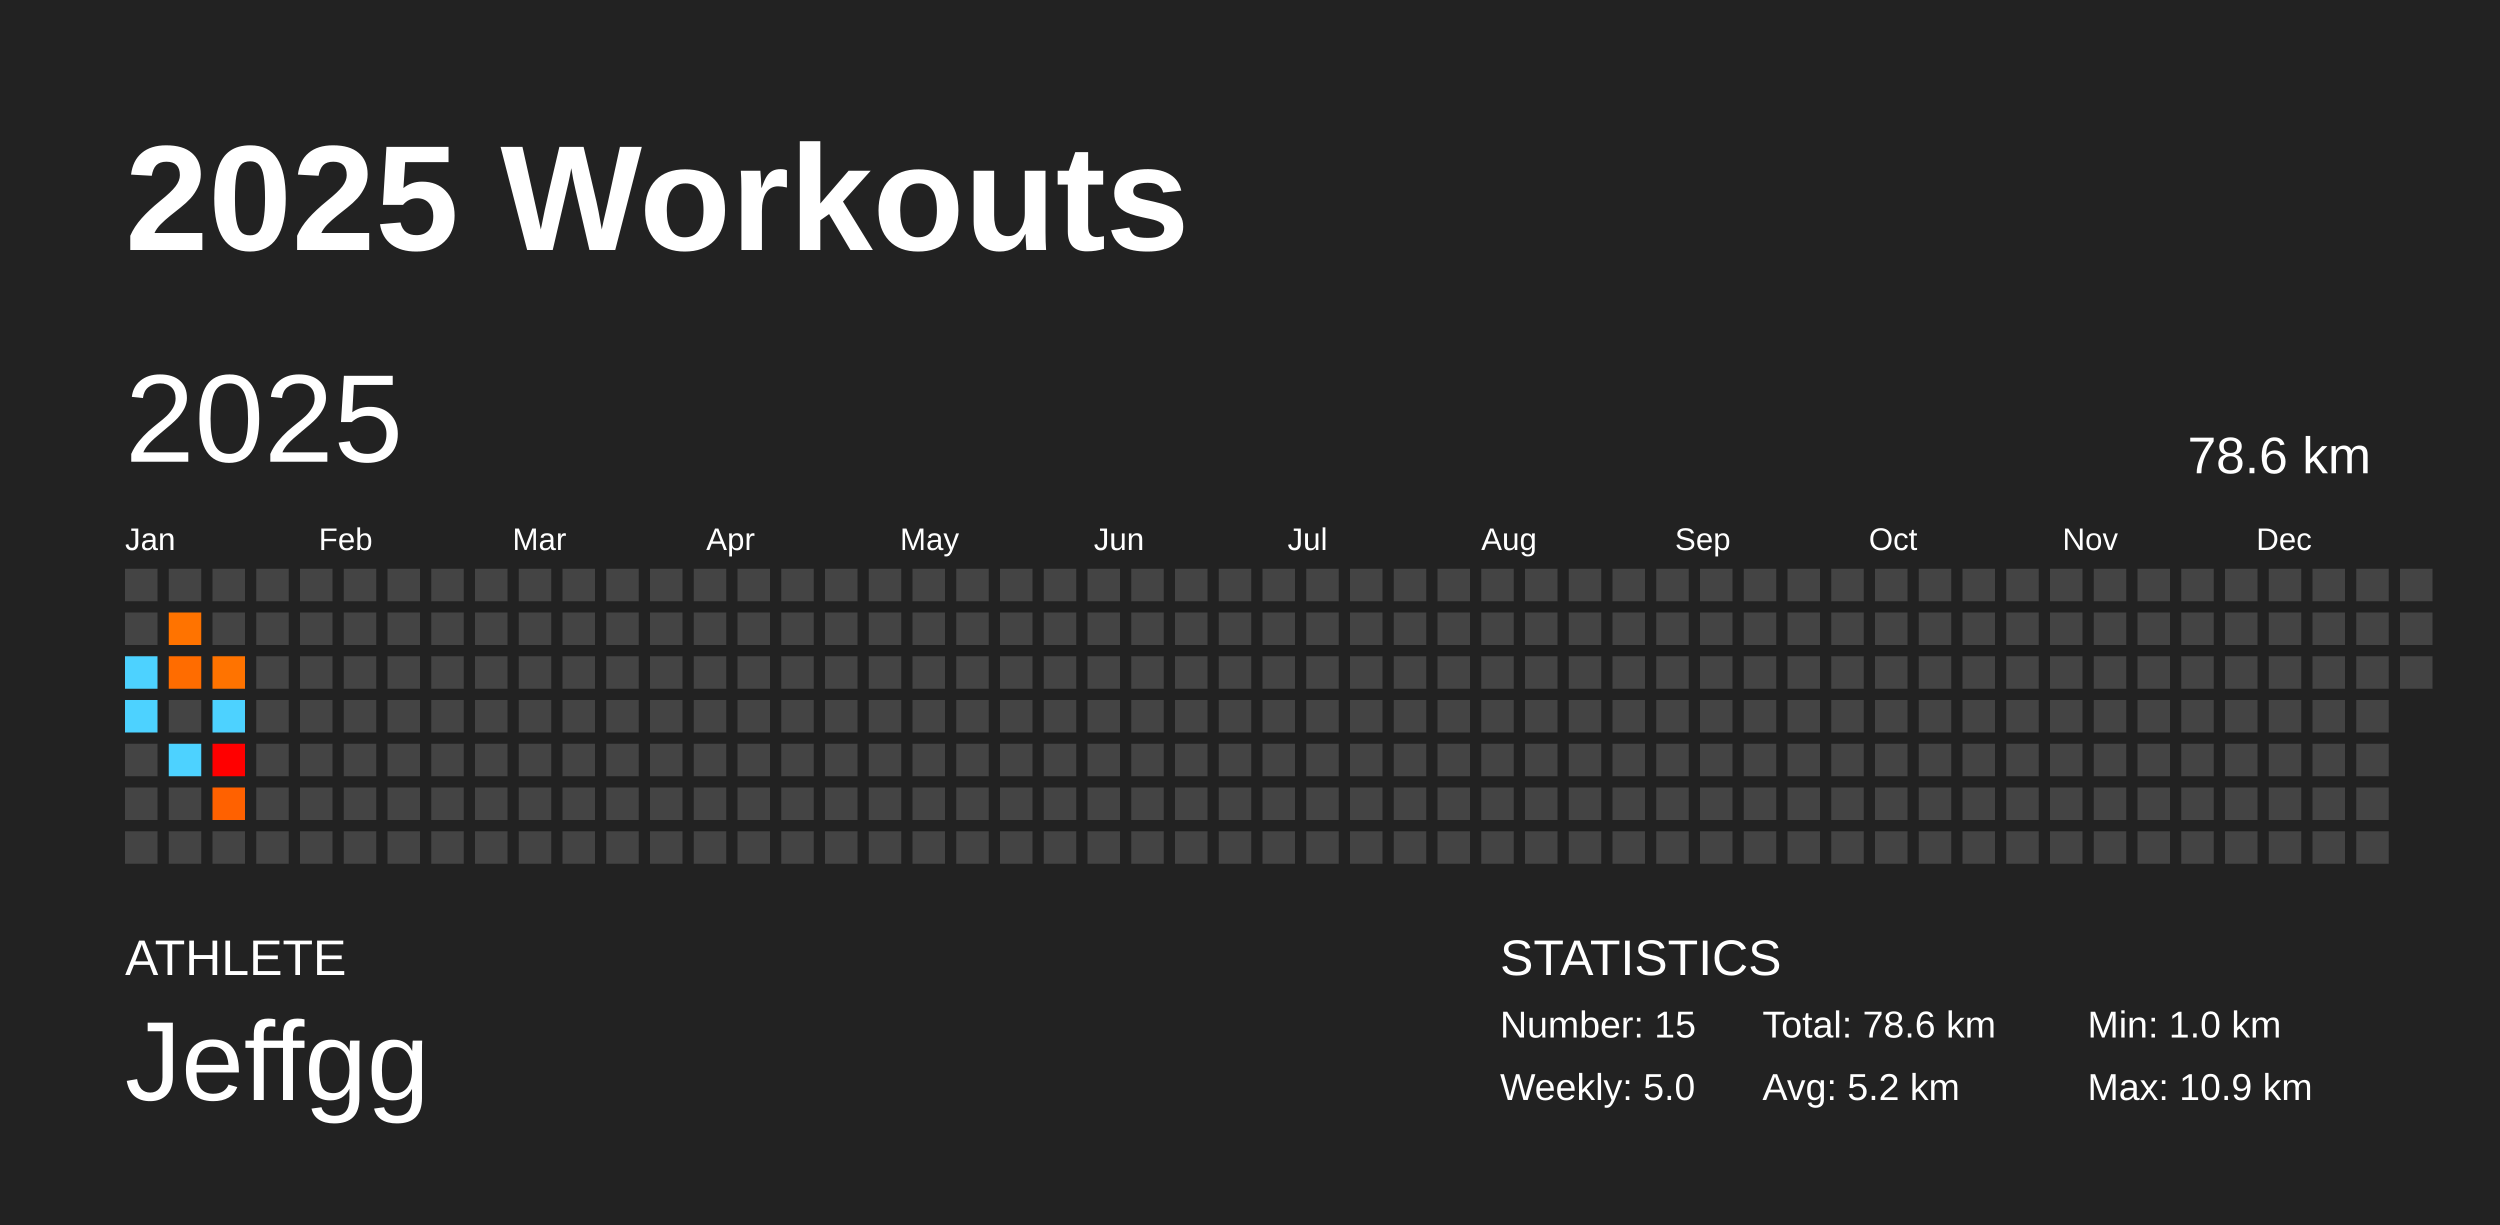
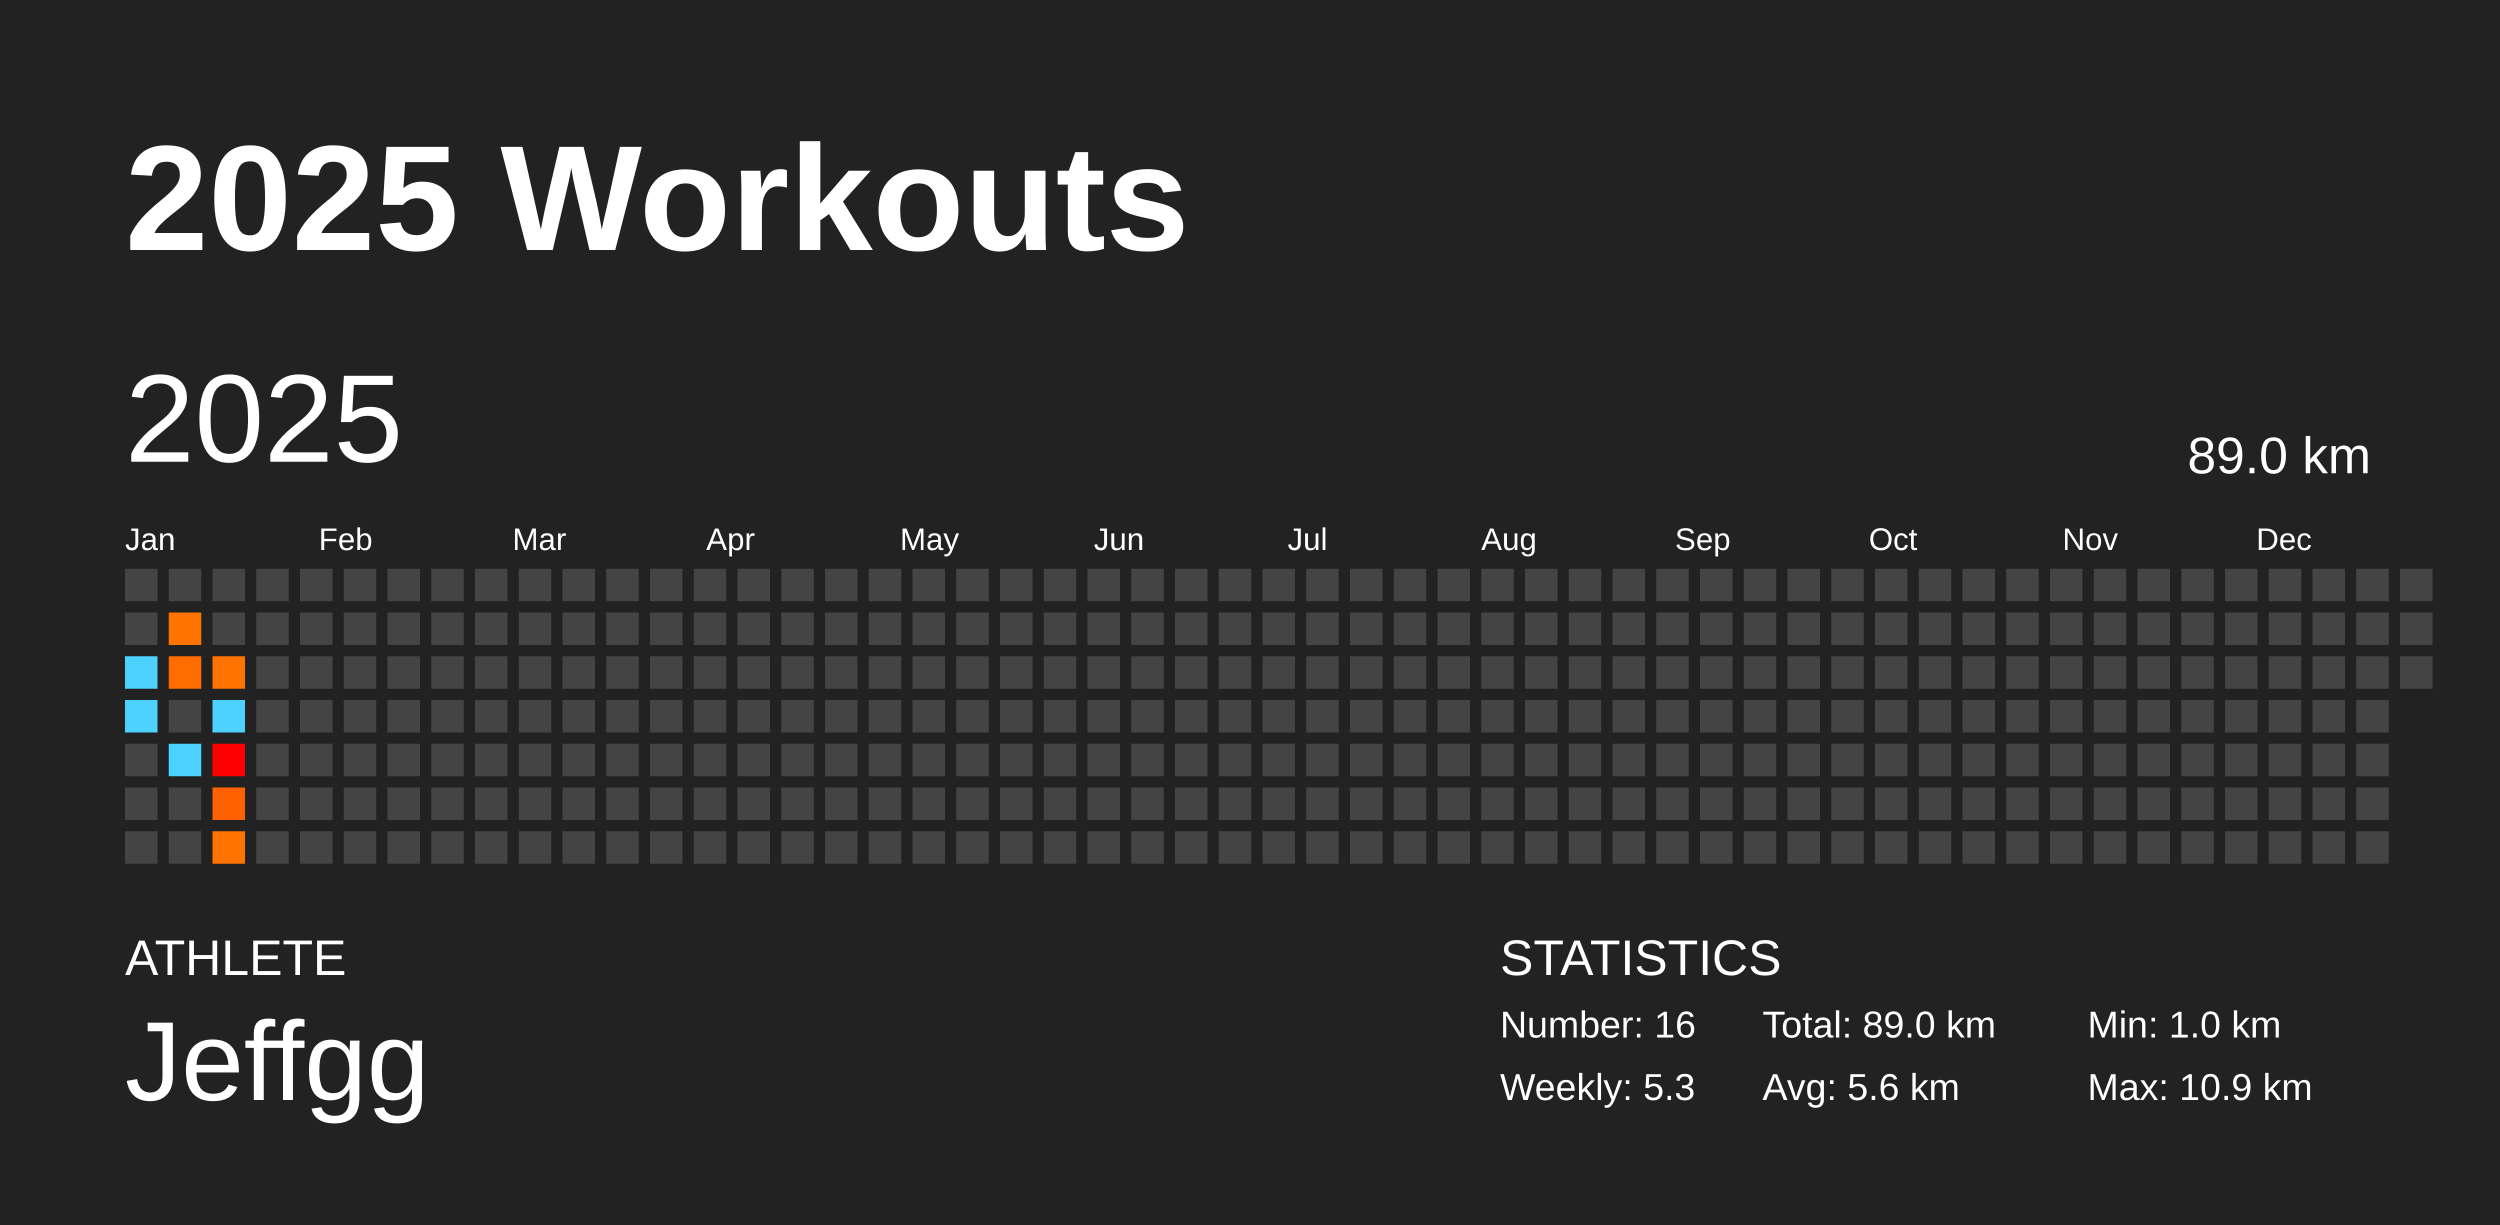
<svg xmlns="http://www.w3.org/2000/svg" baseProfile="full" height="98mm" version="1.1" viewBox="0,0,200,98" width="200mm">
  <defs />
  <rect fill="#222222" height="98" width="200" x="0" y="0" />
  <text fill="#FFFFFF" style="font-size:12px; font-family:Arial; font-weight:bold;" x="10" y="20">2025 Workouts</text>
  <text fill="#FFFFFF" style="font-size:4px; font-family:Arial" x="10" y="78">ATHLETE</text>
  <text fill="#FFFFFF" style="font-size:9px; font-family:Arial" x="10" y="88">Jeffgg</text>
  <text fill="#FFFFFF" style="font-size:4px; font-family:Arial" x="120" y="78">STATISTICS</text>
-   <text fill="#FFFFFF" style="font-size:3px; font-family:Arial" x="120" y="83">Number: 15</text>
-   <text fill="#FFFFFF" style="font-size:3px; font-family:Arial" x="120" y="88">Weekly: 5.0</text>
-   <text fill="#FFFFFF" style="font-size:3px; font-family:Arial" x="141" y="83">Total: 78.6 km</text>
-   <text fill="#FFFFFF" style="font-size:3px; font-family:Arial" x="141" y="88">Avg: 5.2 km</text>
+   <text fill="#FFFFFF" style="font-size:3px; font-family:Arial" x="120" y="83">Number: 16</text>
+   <text fill="#FFFFFF" style="font-size:3px; font-family:Arial" x="120" y="88">Weekly: 5.3</text>
+   <text fill="#FFFFFF" style="font-size:3px; font-family:Arial" x="141" y="83">Total: 89.0 km</text>
+   <text fill="#FFFFFF" style="font-size:3px; font-family:Arial" x="141" y="88">Avg: 5.6 km</text>
  <text fill="#FFFFFF" style="font-size:3px; font-family:Arial" x="167" y="83">Min: 1.0 km</text>
  <text fill="#FFFFFF" style="font-size:3px; font-family:Arial" x="167" y="88">Max: 10.9 km</text>
  <text dominant-baseline="hanging" fill="#FFFFFF" style="font-size:10.0px; font-family:Arial;" x="10" y="30">2025</text>
-   <text dominant-baseline="hanging" fill="#FFFFFF" style="font-size:4.125px; font-family:Arial;" x="175" y="35">78.6 km</text>
+   <text dominant-baseline="hanging" fill="#FFFFFF" style="font-size:4.125px; font-family:Arial;" x="175" y="35">89.0 km</text>
  <text fill="#FFFFFF" style="font-size:2.5px; font-family:Arial" x="10.0" y="44">Jan</text>
  <text fill="#FFFFFF" style="font-size:2.5px; font-family:Arial" x="25.5" y="44">Feb</text>
  <text fill="#FFFFFF" style="font-size:2.5px; font-family:Arial" x="41.0" y="44">Mar</text>
  <text fill="#FFFFFF" style="font-size:2.5px; font-family:Arial" x="56.5" y="44">Apr</text>
  <text fill="#FFFFFF" style="font-size:2.5px; font-family:Arial" x="72.0" y="44">May</text>
  <text fill="#FFFFFF" style="font-size:2.5px; font-family:Arial" x="87.5" y="44">Jun</text>
  <text fill="#FFFFFF" style="font-size:2.5px; font-family:Arial" x="103.0" y="44">Jul</text>
  <text fill="#FFFFFF" style="font-size:2.5px; font-family:Arial" x="118.5" y="44">Aug</text>
  <text fill="#FFFFFF" style="font-size:2.5px; font-family:Arial" x="134.0" y="44">Sep</text>
  <text fill="#FFFFFF" style="font-size:2.5px; font-family:Arial" x="149.5" y="44">Oct</text>
  <text fill="#FFFFFF" style="font-size:2.5px; font-family:Arial" x="165.0" y="44">Nov</text>
  <text fill="#FFFFFF" style="font-size:2.5px; font-family:Arial" x="180.5" y="44">Dec</text>
  <rect fill="#444444" height="2.6" width="2.6" x="10.0" y="45.5" />
  <rect fill="#444444" height="2.6" width="2.6" x="10.0" y="49.0" />
  <rect fill="#4dd2ff" height="2.6" width="2.6" x="10.0" y="52.5" />
  <rect fill="#4dd2ff" height="2.6" width="2.6" x="10.0" y="56.0" />
  <rect fill="#444444" height="2.6" width="2.6" x="10.0" y="59.5" />
  <rect fill="#444444" height="2.6" width="2.6" x="10.0" y="63.0" />
  <rect fill="#444444" height="2.6" width="2.6" x="10.0" y="66.5" />
  <rect fill="#444444" height="2.6" width="2.6" x="13.5" y="45.5" />
  <rect fill="#ff7300" height="2.6" width="2.6" x="13.5" y="49.0" />
  <rect fill="#ff6c00" height="2.6" width="2.6" x="13.5" y="52.5" />
  <rect fill="#444444" height="2.6" width="2.6" x="13.5" y="56.0" />
  <rect fill="#4dd2ff" height="2.6" width="2.6" x="13.5" y="59.5" />
  <rect fill="#444444" height="2.6" width="2.6" x="13.5" y="63.0" />
  <rect fill="#444444" height="2.6" width="2.6" x="13.5" y="66.5" />
  <rect fill="#444444" height="2.6" width="2.6" x="17.0" y="45.5" />
  <rect fill="#444444" height="2.6" width="2.6" x="17.0" y="49.0" />
  <rect fill="#ff7300" height="2.6" width="2.6" x="17.0" y="52.5" />
  <rect fill="#4dd2ff" height="2.6" width="2.6" x="17.0" y="56.0" />
  <rect fill="#ff0000" height="2.6" width="2.6" x="17.0" y="59.5" />
  <rect fill="#ff6100" height="2.6" width="2.6" x="17.0" y="63.0" />
-   <rect fill="#444444" height="2.6" width="2.6" x="17.0" y="66.5" />
+   <rect fill="#ff7300" height="2.6" width="2.6" x="17.0" y="66.5" />
  <rect fill="#444444" height="2.6" width="2.6" x="20.5" y="45.5" />
  <rect fill="#444444" height="2.6" width="2.6" x="20.5" y="49.0" />
  <rect fill="#444444" height="2.6" width="2.6" x="20.5" y="52.5" />
  <rect fill="#444444" height="2.6" width="2.6" x="20.5" y="56.0" />
  <rect fill="#444444" height="2.6" width="2.6" x="20.5" y="59.5" />
  <rect fill="#444444" height="2.6" width="2.6" x="20.5" y="63.0" />
  <rect fill="#444444" height="2.6" width="2.6" x="20.5" y="66.5" />
  <rect fill="#444444" height="2.6" width="2.6" x="24.0" y="45.5" />
  <rect fill="#444444" height="2.6" width="2.6" x="24.0" y="49.0" />
  <rect fill="#444444" height="2.6" width="2.6" x="24.0" y="52.5" />
  <rect fill="#444444" height="2.6" width="2.6" x="24.0" y="56.0" />
  <rect fill="#444444" height="2.6" width="2.6" x="24.0" y="59.5" />
  <rect fill="#444444" height="2.6" width="2.6" x="24.0" y="63.0" />
  <rect fill="#444444" height="2.6" width="2.6" x="24.0" y="66.5" />
  <rect fill="#444444" height="2.6" width="2.6" x="27.5" y="45.5" />
  <rect fill="#444444" height="2.6" width="2.6" x="27.5" y="49.0" />
  <rect fill="#444444" height="2.6" width="2.6" x="27.5" y="52.5" />
  <rect fill="#444444" height="2.6" width="2.6" x="27.5" y="56.0" />
  <rect fill="#444444" height="2.6" width="2.6" x="27.5" y="59.5" />
  <rect fill="#444444" height="2.6" width="2.6" x="27.5" y="63.0" />
  <rect fill="#444444" height="2.6" width="2.6" x="27.5" y="66.5" />
  <rect fill="#444444" height="2.6" width="2.6" x="31.0" y="45.5" />
  <rect fill="#444444" height="2.6" width="2.6" x="31.0" y="49.0" />
  <rect fill="#444444" height="2.6" width="2.6" x="31.0" y="52.5" />
  <rect fill="#444444" height="2.6" width="2.6" x="31.0" y="56.0" />
  <rect fill="#444444" height="2.6" width="2.6" x="31.0" y="59.5" />
  <rect fill="#444444" height="2.6" width="2.6" x="31.0" y="63.0" />
  <rect fill="#444444" height="2.6" width="2.6" x="31.0" y="66.5" />
  <rect fill="#444444" height="2.6" width="2.6" x="34.5" y="45.5" />
  <rect fill="#444444" height="2.6" width="2.6" x="34.5" y="49.0" />
  <rect fill="#444444" height="2.6" width="2.6" x="34.5" y="52.5" />
  <rect fill="#444444" height="2.6" width="2.6" x="34.5" y="56.0" />
  <rect fill="#444444" height="2.6" width="2.6" x="34.5" y="59.5" />
  <rect fill="#444444" height="2.6" width="2.6" x="34.5" y="63.0" />
  <rect fill="#444444" height="2.6" width="2.6" x="34.5" y="66.5" />
  <rect fill="#444444" height="2.6" width="2.6" x="38.0" y="45.5" />
  <rect fill="#444444" height="2.6" width="2.6" x="38.0" y="49.0" />
  <rect fill="#444444" height="2.6" width="2.6" x="38.0" y="52.5" />
  <rect fill="#444444" height="2.6" width="2.6" x="38.0" y="56.0" />
  <rect fill="#444444" height="2.6" width="2.6" x="38.0" y="59.5" />
  <rect fill="#444444" height="2.6" width="2.6" x="38.0" y="63.0" />
  <rect fill="#444444" height="2.6" width="2.6" x="38.0" y="66.5" />
  <rect fill="#444444" height="2.6" width="2.6" x="41.5" y="45.5" />
  <rect fill="#444444" height="2.6" width="2.6" x="41.5" y="49.0" />
  <rect fill="#444444" height="2.6" width="2.6" x="41.5" y="52.5" />
  <rect fill="#444444" height="2.6" width="2.6" x="41.5" y="56.0" />
  <rect fill="#444444" height="2.6" width="2.6" x="41.5" y="59.5" />
  <rect fill="#444444" height="2.6" width="2.6" x="41.5" y="63.0" />
  <rect fill="#444444" height="2.6" width="2.6" x="41.5" y="66.5" />
  <rect fill="#444444" height="2.6" width="2.6" x="45.0" y="45.5" />
  <rect fill="#444444" height="2.6" width="2.6" x="45.0" y="49.0" />
  <rect fill="#444444" height="2.6" width="2.6" x="45.0" y="52.5" />
  <rect fill="#444444" height="2.6" width="2.6" x="45.0" y="56.0" />
  <rect fill="#444444" height="2.6" width="2.6" x="45.0" y="59.5" />
  <rect fill="#444444" height="2.6" width="2.6" x="45.0" y="63.0" />
  <rect fill="#444444" height="2.6" width="2.6" x="45.0" y="66.5" />
  <rect fill="#444444" height="2.6" width="2.6" x="48.5" y="45.5" />
  <rect fill="#444444" height="2.6" width="2.6" x="48.5" y="49.0" />
  <rect fill="#444444" height="2.6" width="2.6" x="48.5" y="52.5" />
  <rect fill="#444444" height="2.6" width="2.6" x="48.5" y="56.0" />
  <rect fill="#444444" height="2.6" width="2.6" x="48.5" y="59.5" />
  <rect fill="#444444" height="2.6" width="2.6" x="48.5" y="63.0" />
  <rect fill="#444444" height="2.6" width="2.6" x="48.5" y="66.5" />
  <rect fill="#444444" height="2.6" width="2.6" x="52.0" y="45.5" />
  <rect fill="#444444" height="2.6" width="2.6" x="52.0" y="49.0" />
  <rect fill="#444444" height="2.6" width="2.6" x="52.0" y="52.5" />
  <rect fill="#444444" height="2.6" width="2.6" x="52.0" y="56.0" />
  <rect fill="#444444" height="2.6" width="2.6" x="52.0" y="59.5" />
  <rect fill="#444444" height="2.6" width="2.6" x="52.0" y="63.0" />
  <rect fill="#444444" height="2.6" width="2.6" x="52.0" y="66.5" />
  <rect fill="#444444" height="2.6" width="2.6" x="55.5" y="45.5" />
  <rect fill="#444444" height="2.6" width="2.6" x="55.5" y="49.0" />
  <rect fill="#444444" height="2.6" width="2.6" x="55.5" y="52.5" />
  <rect fill="#444444" height="2.6" width="2.6" x="55.5" y="56.0" />
  <rect fill="#444444" height="2.6" width="2.6" x="55.5" y="59.5" />
  <rect fill="#444444" height="2.6" width="2.6" x="55.5" y="63.0" />
  <rect fill="#444444" height="2.6" width="2.6" x="55.5" y="66.5" />
  <rect fill="#444444" height="2.6" width="2.6" x="59.0" y="45.5" />
  <rect fill="#444444" height="2.6" width="2.6" x="59.0" y="49.0" />
  <rect fill="#444444" height="2.6" width="2.6" x="59.0" y="52.5" />
  <rect fill="#444444" height="2.6" width="2.6" x="59.0" y="56.0" />
  <rect fill="#444444" height="2.6" width="2.6" x="59.0" y="59.5" />
  <rect fill="#444444" height="2.6" width="2.6" x="59.0" y="63.0" />
  <rect fill="#444444" height="2.6" width="2.6" x="59.0" y="66.5" />
  <rect fill="#444444" height="2.6" width="2.6" x="62.5" y="45.5" />
  <rect fill="#444444" height="2.6" width="2.6" x="62.5" y="49.0" />
  <rect fill="#444444" height="2.6" width="2.6" x="62.5" y="52.5" />
  <rect fill="#444444" height="2.6" width="2.6" x="62.5" y="56.0" />
  <rect fill="#444444" height="2.6" width="2.6" x="62.5" y="59.5" />
  <rect fill="#444444" height="2.6" width="2.6" x="62.5" y="63.0" />
  <rect fill="#444444" height="2.6" width="2.6" x="62.5" y="66.5" />
  <rect fill="#444444" height="2.6" width="2.6" x="66.0" y="45.5" />
  <rect fill="#444444" height="2.6" width="2.6" x="66.0" y="49.0" />
  <rect fill="#444444" height="2.6" width="2.6" x="66.0" y="52.5" />
  <rect fill="#444444" height="2.6" width="2.6" x="66.0" y="56.0" />
  <rect fill="#444444" height="2.6" width="2.6" x="66.0" y="59.5" />
  <rect fill="#444444" height="2.6" width="2.6" x="66.0" y="63.0" />
  <rect fill="#444444" height="2.6" width="2.6" x="66.0" y="66.5" />
  <rect fill="#444444" height="2.6" width="2.6" x="69.5" y="45.5" />
  <rect fill="#444444" height="2.6" width="2.6" x="69.5" y="49.0" />
  <rect fill="#444444" height="2.6" width="2.6" x="69.5" y="52.5" />
  <rect fill="#444444" height="2.6" width="2.6" x="69.5" y="56.0" />
  <rect fill="#444444" height="2.6" width="2.6" x="69.5" y="59.5" />
  <rect fill="#444444" height="2.6" width="2.6" x="69.5" y="63.0" />
  <rect fill="#444444" height="2.6" width="2.6" x="69.5" y="66.5" />
  <rect fill="#444444" height="2.6" width="2.6" x="73.0" y="45.5" />
  <rect fill="#444444" height="2.6" width="2.6" x="73.0" y="49.0" />
  <rect fill="#444444" height="2.6" width="2.6" x="73.0" y="52.5" />
  <rect fill="#444444" height="2.6" width="2.6" x="73.0" y="56.0" />
  <rect fill="#444444" height="2.6" width="2.6" x="73.0" y="59.5" />
  <rect fill="#444444" height="2.6" width="2.6" x="73.0" y="63.0" />
  <rect fill="#444444" height="2.6" width="2.6" x="73.0" y="66.5" />
  <rect fill="#444444" height="2.6" width="2.6" x="76.5" y="45.5" />
  <rect fill="#444444" height="2.6" width="2.6" x="76.5" y="49.0" />
  <rect fill="#444444" height="2.6" width="2.6" x="76.5" y="52.5" />
  <rect fill="#444444" height="2.6" width="2.6" x="76.5" y="56.0" />
  <rect fill="#444444" height="2.6" width="2.6" x="76.5" y="59.5" />
  <rect fill="#444444" height="2.6" width="2.6" x="76.5" y="63.0" />
  <rect fill="#444444" height="2.6" width="2.6" x="76.5" y="66.5" />
  <rect fill="#444444" height="2.6" width="2.6" x="80.0" y="45.5" />
  <rect fill="#444444" height="2.6" width="2.6" x="80.0" y="49.0" />
  <rect fill="#444444" height="2.6" width="2.6" x="80.0" y="52.5" />
  <rect fill="#444444" height="2.6" width="2.6" x="80.0" y="56.0" />
  <rect fill="#444444" height="2.6" width="2.6" x="80.0" y="59.5" />
  <rect fill="#444444" height="2.6" width="2.6" x="80.0" y="63.0" />
  <rect fill="#444444" height="2.6" width="2.6" x="80.0" y="66.5" />
  <rect fill="#444444" height="2.6" width="2.6" x="83.5" y="45.5" />
  <rect fill="#444444" height="2.6" width="2.6" x="83.5" y="49.0" />
  <rect fill="#444444" height="2.6" width="2.6" x="83.5" y="52.5" />
  <rect fill="#444444" height="2.6" width="2.6" x="83.5" y="56.0" />
  <rect fill="#444444" height="2.6" width="2.6" x="83.5" y="59.5" />
  <rect fill="#444444" height="2.6" width="2.6" x="83.5" y="63.0" />
  <rect fill="#444444" height="2.6" width="2.6" x="83.5" y="66.5" />
  <rect fill="#444444" height="2.6" width="2.6" x="87.0" y="45.5" />
  <rect fill="#444444" height="2.6" width="2.6" x="87.0" y="49.0" />
  <rect fill="#444444" height="2.6" width="2.6" x="87.0" y="52.5" />
  <rect fill="#444444" height="2.6" width="2.6" x="87.0" y="56.0" />
  <rect fill="#444444" height="2.6" width="2.6" x="87.0" y="59.5" />
  <rect fill="#444444" height="2.6" width="2.6" x="87.0" y="63.0" />
  <rect fill="#444444" height="2.6" width="2.6" x="87.0" y="66.5" />
  <rect fill="#444444" height="2.6" width="2.6" x="90.5" y="45.5" />
  <rect fill="#444444" height="2.6" width="2.6" x="90.5" y="49.0" />
  <rect fill="#444444" height="2.6" width="2.6" x="90.5" y="52.5" />
  <rect fill="#444444" height="2.6" width="2.6" x="90.5" y="56.0" />
  <rect fill="#444444" height="2.6" width="2.6" x="90.5" y="59.5" />
  <rect fill="#444444" height="2.6" width="2.6" x="90.5" y="63.0" />
  <rect fill="#444444" height="2.6" width="2.6" x="90.5" y="66.5" />
  <rect fill="#444444" height="2.6" width="2.6" x="94.0" y="45.5" />
  <rect fill="#444444" height="2.6" width="2.6" x="94.0" y="49.0" />
  <rect fill="#444444" height="2.6" width="2.6" x="94.0" y="52.5" />
  <rect fill="#444444" height="2.6" width="2.6" x="94.0" y="56.0" />
  <rect fill="#444444" height="2.6" width="2.6" x="94.0" y="59.5" />
  <rect fill="#444444" height="2.6" width="2.6" x="94.0" y="63.0" />
  <rect fill="#444444" height="2.6" width="2.6" x="94.0" y="66.5" />
  <rect fill="#444444" height="2.6" width="2.6" x="97.5" y="45.5" />
  <rect fill="#444444" height="2.6" width="2.6" x="97.5" y="49.0" />
  <rect fill="#444444" height="2.6" width="2.6" x="97.5" y="52.5" />
  <rect fill="#444444" height="2.6" width="2.6" x="97.5" y="56.0" />
  <rect fill="#444444" height="2.6" width="2.6" x="97.5" y="59.5" />
  <rect fill="#444444" height="2.6" width="2.6" x="97.5" y="63.0" />
  <rect fill="#444444" height="2.6" width="2.6" x="97.5" y="66.5" />
  <rect fill="#444444" height="2.6" width="2.6" x="101.0" y="45.5" />
  <rect fill="#444444" height="2.6" width="2.6" x="101.0" y="49.0" />
  <rect fill="#444444" height="2.6" width="2.6" x="101.0" y="52.5" />
  <rect fill="#444444" height="2.6" width="2.6" x="101.0" y="56.0" />
  <rect fill="#444444" height="2.6" width="2.6" x="101.0" y="59.5" />
  <rect fill="#444444" height="2.6" width="2.6" x="101.0" y="63.0" />
  <rect fill="#444444" height="2.6" width="2.6" x="101.0" y="66.5" />
  <rect fill="#444444" height="2.6" width="2.6" x="104.5" y="45.5" />
  <rect fill="#444444" height="2.6" width="2.6" x="104.5" y="49.0" />
  <rect fill="#444444" height="2.6" width="2.6" x="104.5" y="52.5" />
  <rect fill="#444444" height="2.6" width="2.6" x="104.5" y="56.0" />
  <rect fill="#444444" height="2.6" width="2.6" x="104.5" y="59.5" />
  <rect fill="#444444" height="2.6" width="2.6" x="104.5" y="63.0" />
  <rect fill="#444444" height="2.6" width="2.6" x="104.5" y="66.5" />
  <rect fill="#444444" height="2.6" width="2.6" x="108.0" y="45.5" />
  <rect fill="#444444" height="2.6" width="2.6" x="108.0" y="49.0" />
  <rect fill="#444444" height="2.6" width="2.6" x="108.0" y="52.5" />
  <rect fill="#444444" height="2.6" width="2.6" x="108.0" y="56.0" />
  <rect fill="#444444" height="2.6" width="2.6" x="108.0" y="59.5" />
  <rect fill="#444444" height="2.6" width="2.6" x="108.0" y="63.0" />
  <rect fill="#444444" height="2.6" width="2.6" x="108.0" y="66.5" />
  <rect fill="#444444" height="2.6" width="2.6" x="111.5" y="45.5" />
  <rect fill="#444444" height="2.6" width="2.6" x="111.5" y="49.0" />
  <rect fill="#444444" height="2.6" width="2.6" x="111.5" y="52.5" />
  <rect fill="#444444" height="2.6" width="2.6" x="111.5" y="56.0" />
  <rect fill="#444444" height="2.6" width="2.6" x="111.5" y="59.5" />
  <rect fill="#444444" height="2.6" width="2.6" x="111.5" y="63.0" />
  <rect fill="#444444" height="2.6" width="2.6" x="111.5" y="66.5" />
  <rect fill="#444444" height="2.6" width="2.6" x="115.0" y="45.5" />
  <rect fill="#444444" height="2.6" width="2.6" x="115.0" y="49.0" />
  <rect fill="#444444" height="2.6" width="2.6" x="115.0" y="52.5" />
  <rect fill="#444444" height="2.6" width="2.6" x="115.0" y="56.0" />
  <rect fill="#444444" height="2.6" width="2.6" x="115.0" y="59.5" />
  <rect fill="#444444" height="2.6" width="2.6" x="115.0" y="63.0" />
  <rect fill="#444444" height="2.6" width="2.6" x="115.0" y="66.5" />
  <rect fill="#444444" height="2.6" width="2.6" x="118.5" y="45.5" />
  <rect fill="#444444" height="2.6" width="2.6" x="118.5" y="49.0" />
  <rect fill="#444444" height="2.6" width="2.6" x="118.5" y="52.5" />
  <rect fill="#444444" height="2.6" width="2.6" x="118.5" y="56.0" />
  <rect fill="#444444" height="2.6" width="2.6" x="118.5" y="59.5" />
  <rect fill="#444444" height="2.6" width="2.6" x="118.5" y="63.0" />
  <rect fill="#444444" height="2.6" width="2.6" x="118.5" y="66.5" />
  <rect fill="#444444" height="2.6" width="2.6" x="122.0" y="45.5" />
  <rect fill="#444444" height="2.6" width="2.6" x="122.0" y="49.0" />
  <rect fill="#444444" height="2.6" width="2.6" x="122.0" y="52.5" />
  <rect fill="#444444" height="2.6" width="2.6" x="122.0" y="56.0" />
  <rect fill="#444444" height="2.6" width="2.6" x="122.0" y="59.5" />
  <rect fill="#444444" height="2.6" width="2.6" x="122.0" y="63.0" />
  <rect fill="#444444" height="2.6" width="2.6" x="122.0" y="66.5" />
  <rect fill="#444444" height="2.6" width="2.6" x="125.5" y="45.5" />
  <rect fill="#444444" height="2.6" width="2.6" x="125.5" y="49.0" />
  <rect fill="#444444" height="2.6" width="2.6" x="125.5" y="52.5" />
  <rect fill="#444444" height="2.6" width="2.6" x="125.5" y="56.0" />
  <rect fill="#444444" height="2.6" width="2.6" x="125.5" y="59.5" />
  <rect fill="#444444" height="2.6" width="2.6" x="125.5" y="63.0" />
  <rect fill="#444444" height="2.6" width="2.6" x="125.5" y="66.5" />
  <rect fill="#444444" height="2.6" width="2.6" x="129.0" y="45.5" />
  <rect fill="#444444" height="2.6" width="2.6" x="129.0" y="49.0" />
  <rect fill="#444444" height="2.6" width="2.6" x="129.0" y="52.5" />
  <rect fill="#444444" height="2.6" width="2.6" x="129.0" y="56.0" />
  <rect fill="#444444" height="2.6" width="2.6" x="129.0" y="59.5" />
  <rect fill="#444444" height="2.6" width="2.6" x="129.0" y="63.0" />
  <rect fill="#444444" height="2.6" width="2.6" x="129.0" y="66.5" />
  <rect fill="#444444" height="2.6" width="2.6" x="132.5" y="45.5" />
  <rect fill="#444444" height="2.6" width="2.6" x="132.5" y="49.0" />
  <rect fill="#444444" height="2.6" width="2.6" x="132.5" y="52.5" />
  <rect fill="#444444" height="2.6" width="2.6" x="132.5" y="56.0" />
  <rect fill="#444444" height="2.6" width="2.6" x="132.5" y="59.5" />
  <rect fill="#444444" height="2.6" width="2.6" x="132.5" y="63.0" />
  <rect fill="#444444" height="2.6" width="2.6" x="132.5" y="66.5" />
  <rect fill="#444444" height="2.6" width="2.6" x="136.0" y="45.5" />
  <rect fill="#444444" height="2.6" width="2.6" x="136.0" y="49.0" />
  <rect fill="#444444" height="2.6" width="2.6" x="136.0" y="52.5" />
  <rect fill="#444444" height="2.6" width="2.6" x="136.0" y="56.0" />
  <rect fill="#444444" height="2.6" width="2.6" x="136.0" y="59.5" />
  <rect fill="#444444" height="2.6" width="2.6" x="136.0" y="63.0" />
  <rect fill="#444444" height="2.6" width="2.6" x="136.0" y="66.5" />
  <rect fill="#444444" height="2.6" width="2.6" x="139.5" y="45.5" />
  <rect fill="#444444" height="2.6" width="2.6" x="139.5" y="49.0" />
  <rect fill="#444444" height="2.6" width="2.6" x="139.5" y="52.5" />
  <rect fill="#444444" height="2.6" width="2.6" x="139.5" y="56.0" />
  <rect fill="#444444" height="2.6" width="2.6" x="139.5" y="59.5" />
  <rect fill="#444444" height="2.6" width="2.6" x="139.5" y="63.0" />
  <rect fill="#444444" height="2.6" width="2.6" x="139.5" y="66.5" />
  <rect fill="#444444" height="2.6" width="2.6" x="143.0" y="45.5" />
  <rect fill="#444444" height="2.6" width="2.6" x="143.0" y="49.0" />
  <rect fill="#444444" height="2.6" width="2.6" x="143.0" y="52.5" />
  <rect fill="#444444" height="2.6" width="2.6" x="143.0" y="56.0" />
  <rect fill="#444444" height="2.6" width="2.6" x="143.0" y="59.5" />
  <rect fill="#444444" height="2.6" width="2.6" x="143.0" y="63.0" />
  <rect fill="#444444" height="2.6" width="2.6" x="143.0" y="66.5" />
  <rect fill="#444444" height="2.6" width="2.6" x="146.5" y="45.5" />
  <rect fill="#444444" height="2.6" width="2.6" x="146.5" y="49.0" />
  <rect fill="#444444" height="2.6" width="2.6" x="146.5" y="52.5" />
  <rect fill="#444444" height="2.6" width="2.6" x="146.5" y="56.0" />
  <rect fill="#444444" height="2.6" width="2.6" x="146.5" y="59.5" />
  <rect fill="#444444" height="2.6" width="2.6" x="146.5" y="63.0" />
  <rect fill="#444444" height="2.6" width="2.6" x="146.5" y="66.5" />
  <rect fill="#444444" height="2.6" width="2.6" x="150.0" y="45.5" />
  <rect fill="#444444" height="2.6" width="2.6" x="150.0" y="49.0" />
  <rect fill="#444444" height="2.6" width="2.6" x="150.0" y="52.5" />
  <rect fill="#444444" height="2.6" width="2.6" x="150.0" y="56.0" />
  <rect fill="#444444" height="2.6" width="2.6" x="150.0" y="59.5" />
  <rect fill="#444444" height="2.6" width="2.6" x="150.0" y="63.0" />
  <rect fill="#444444" height="2.6" width="2.6" x="150.0" y="66.5" />
  <rect fill="#444444" height="2.6" width="2.6" x="153.5" y="45.5" />
  <rect fill="#444444" height="2.6" width="2.6" x="153.5" y="49.0" />
  <rect fill="#444444" height="2.6" width="2.6" x="153.5" y="52.5" />
  <rect fill="#444444" height="2.6" width="2.6" x="153.5" y="56.0" />
  <rect fill="#444444" height="2.6" width="2.6" x="153.5" y="59.5" />
  <rect fill="#444444" height="2.6" width="2.6" x="153.5" y="63.0" />
  <rect fill="#444444" height="2.6" width="2.6" x="153.5" y="66.5" />
  <rect fill="#444444" height="2.6" width="2.6" x="157.0" y="45.5" />
  <rect fill="#444444" height="2.6" width="2.6" x="157.0" y="49.0" />
  <rect fill="#444444" height="2.6" width="2.6" x="157.0" y="52.5" />
  <rect fill="#444444" height="2.6" width="2.6" x="157.0" y="56.0" />
  <rect fill="#444444" height="2.6" width="2.6" x="157.0" y="59.5" />
  <rect fill="#444444" height="2.6" width="2.6" x="157.0" y="63.0" />
  <rect fill="#444444" height="2.6" width="2.6" x="157.0" y="66.5" />
  <rect fill="#444444" height="2.6" width="2.6" x="160.5" y="45.5" />
  <rect fill="#444444" height="2.6" width="2.6" x="160.5" y="49.0" />
  <rect fill="#444444" height="2.6" width="2.6" x="160.5" y="52.5" />
  <rect fill="#444444" height="2.6" width="2.6" x="160.5" y="56.0" />
  <rect fill="#444444" height="2.6" width="2.6" x="160.5" y="59.5" />
  <rect fill="#444444" height="2.6" width="2.6" x="160.5" y="63.0" />
  <rect fill="#444444" height="2.6" width="2.6" x="160.5" y="66.5" />
  <rect fill="#444444" height="2.6" width="2.6" x="164.0" y="45.5" />
  <rect fill="#444444" height="2.6" width="2.6" x="164.0" y="49.0" />
  <rect fill="#444444" height="2.6" width="2.6" x="164.0" y="52.5" />
  <rect fill="#444444" height="2.6" width="2.6" x="164.0" y="56.0" />
  <rect fill="#444444" height="2.6" width="2.6" x="164.0" y="59.5" />
  <rect fill="#444444" height="2.6" width="2.6" x="164.0" y="63.0" />
  <rect fill="#444444" height="2.6" width="2.6" x="164.0" y="66.5" />
  <rect fill="#444444" height="2.6" width="2.6" x="167.5" y="45.5" />
  <rect fill="#444444" height="2.6" width="2.6" x="167.5" y="49.0" />
  <rect fill="#444444" height="2.6" width="2.6" x="167.5" y="52.5" />
  <rect fill="#444444" height="2.6" width="2.6" x="167.5" y="56.0" />
  <rect fill="#444444" height="2.6" width="2.6" x="167.5" y="59.5" />
  <rect fill="#444444" height="2.6" width="2.6" x="167.5" y="63.0" />
  <rect fill="#444444" height="2.6" width="2.6" x="167.5" y="66.5" />
  <rect fill="#444444" height="2.6" width="2.6" x="171.0" y="45.5" />
  <rect fill="#444444" height="2.6" width="2.6" x="171.0" y="49.0" />
  <rect fill="#444444" height="2.6" width="2.6" x="171.0" y="52.5" />
  <rect fill="#444444" height="2.6" width="2.6" x="171.0" y="56.0" />
  <rect fill="#444444" height="2.6" width="2.6" x="171.0" y="59.5" />
  <rect fill="#444444" height="2.6" width="2.6" x="171.0" y="63.0" />
  <rect fill="#444444" height="2.6" width="2.6" x="171.0" y="66.5" />
  <rect fill="#444444" height="2.6" width="2.6" x="174.5" y="45.5" />
  <rect fill="#444444" height="2.6" width="2.6" x="174.5" y="49.0" />
  <rect fill="#444444" height="2.6" width="2.6" x="174.5" y="52.5" />
  <rect fill="#444444" height="2.6" width="2.6" x="174.5" y="56.0" />
  <rect fill="#444444" height="2.6" width="2.6" x="174.5" y="59.5" />
  <rect fill="#444444" height="2.6" width="2.6" x="174.5" y="63.0" />
  <rect fill="#444444" height="2.6" width="2.6" x="174.5" y="66.5" />
  <rect fill="#444444" height="2.6" width="2.6" x="178.0" y="45.5" />
  <rect fill="#444444" height="2.6" width="2.6" x="178.0" y="49.0" />
  <rect fill="#444444" height="2.6" width="2.6" x="178.0" y="52.5" />
  <rect fill="#444444" height="2.6" width="2.6" x="178.0" y="56.0" />
  <rect fill="#444444" height="2.6" width="2.6" x="178.0" y="59.5" />
  <rect fill="#444444" height="2.6" width="2.6" x="178.0" y="63.0" />
  <rect fill="#444444" height="2.6" width="2.6" x="178.0" y="66.5" />
  <rect fill="#444444" height="2.6" width="2.6" x="181.5" y="45.5" />
  <rect fill="#444444" height="2.6" width="2.6" x="181.5" y="49.0" />
  <rect fill="#444444" height="2.6" width="2.6" x="181.5" y="52.5" />
  <rect fill="#444444" height="2.6" width="2.6" x="181.5" y="56.0" />
  <rect fill="#444444" height="2.6" width="2.6" x="181.5" y="59.5" />
  <rect fill="#444444" height="2.6" width="2.6" x="181.5" y="63.0" />
  <rect fill="#444444" height="2.6" width="2.6" x="181.5" y="66.5" />
  <rect fill="#444444" height="2.6" width="2.6" x="185.0" y="45.5" />
  <rect fill="#444444" height="2.6" width="2.6" x="185.0" y="49.0" />
  <rect fill="#444444" height="2.6" width="2.6" x="185.0" y="52.5" />
  <rect fill="#444444" height="2.6" width="2.6" x="185.0" y="56.0" />
  <rect fill="#444444" height="2.6" width="2.6" x="185.0" y="59.5" />
  <rect fill="#444444" height="2.6" width="2.6" x="185.0" y="63.0" />
  <rect fill="#444444" height="2.6" width="2.6" x="185.0" y="66.5" />
  <rect fill="#444444" height="2.6" width="2.6" x="188.5" y="45.5" />
  <rect fill="#444444" height="2.6" width="2.6" x="188.5" y="49.0" />
  <rect fill="#444444" height="2.6" width="2.6" x="188.5" y="52.5" />
  <rect fill="#444444" height="2.6" width="2.6" x="188.5" y="56.0" />
  <rect fill="#444444" height="2.6" width="2.6" x="188.5" y="59.5" />
  <rect fill="#444444" height="2.6" width="2.6" x="188.5" y="63.0" />
  <rect fill="#444444" height="2.6" width="2.6" x="188.5" y="66.5" />
  <rect fill="#444444" height="2.6" width="2.6" x="192.0" y="45.5" />
  <rect fill="#444444" height="2.6" width="2.6" x="192.0" y="49.0" />
  <rect fill="#444444" height="2.6" width="2.6" x="192.0" y="52.5" />
</svg>
